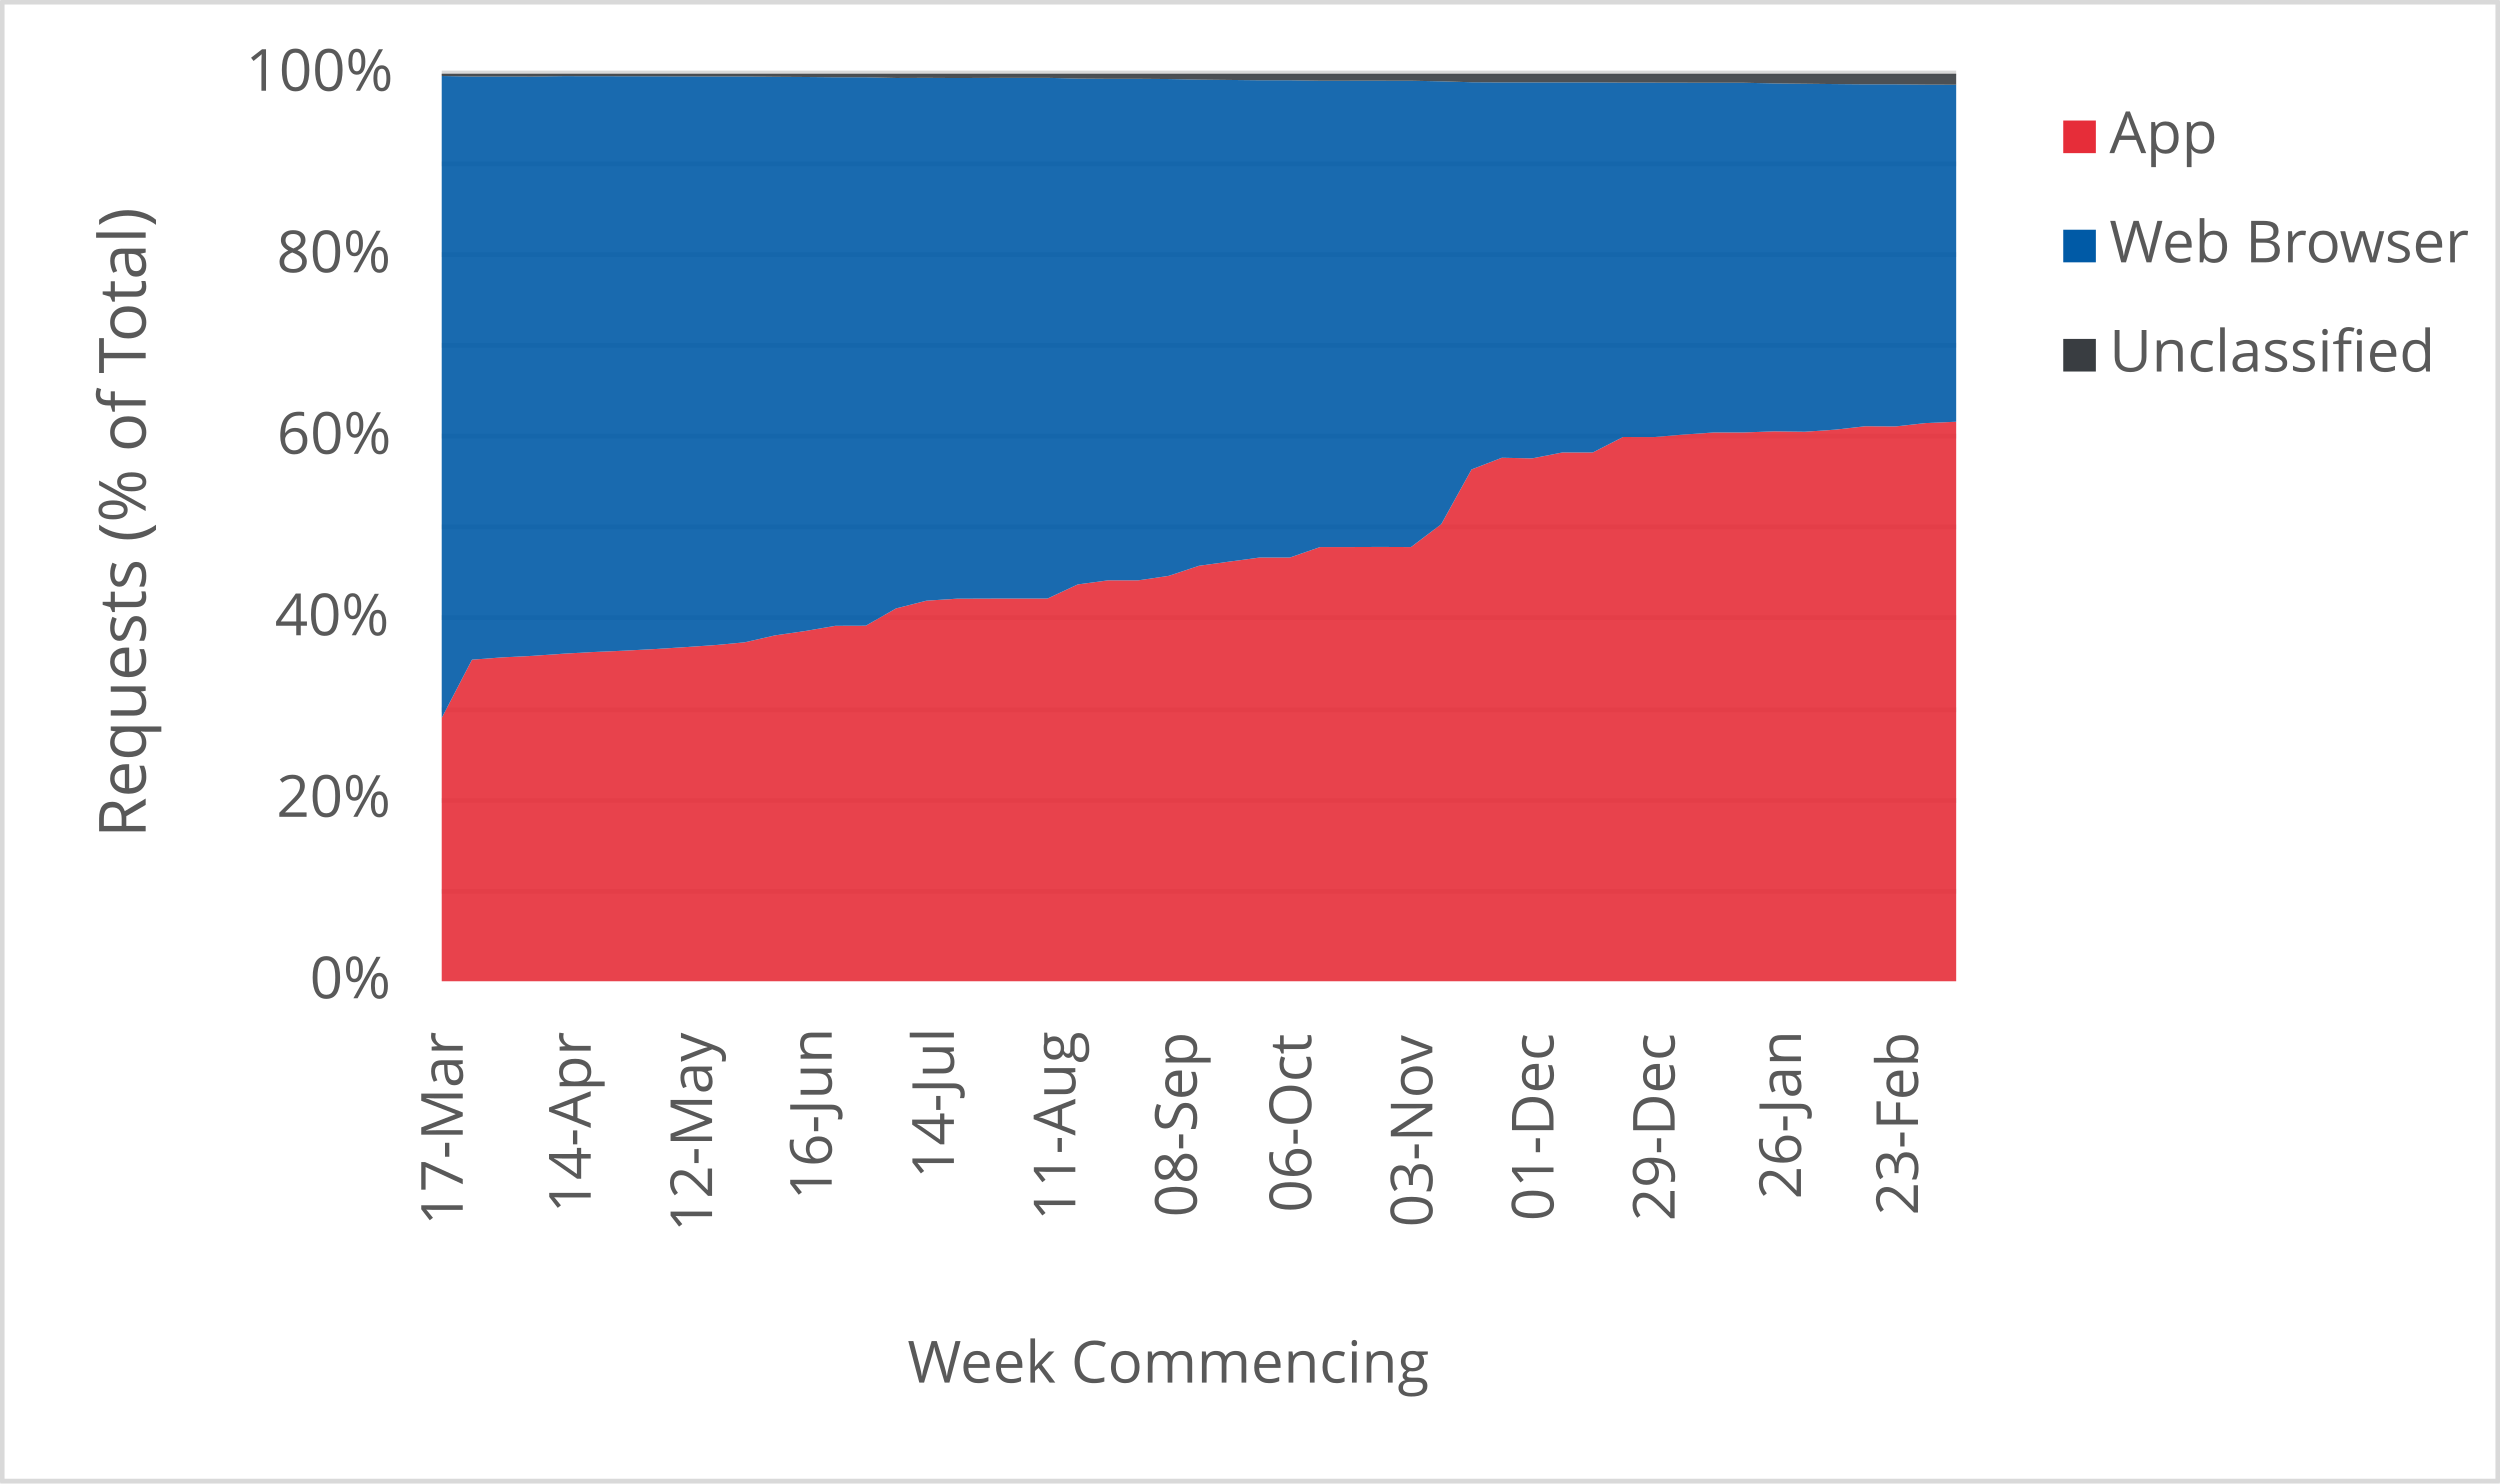
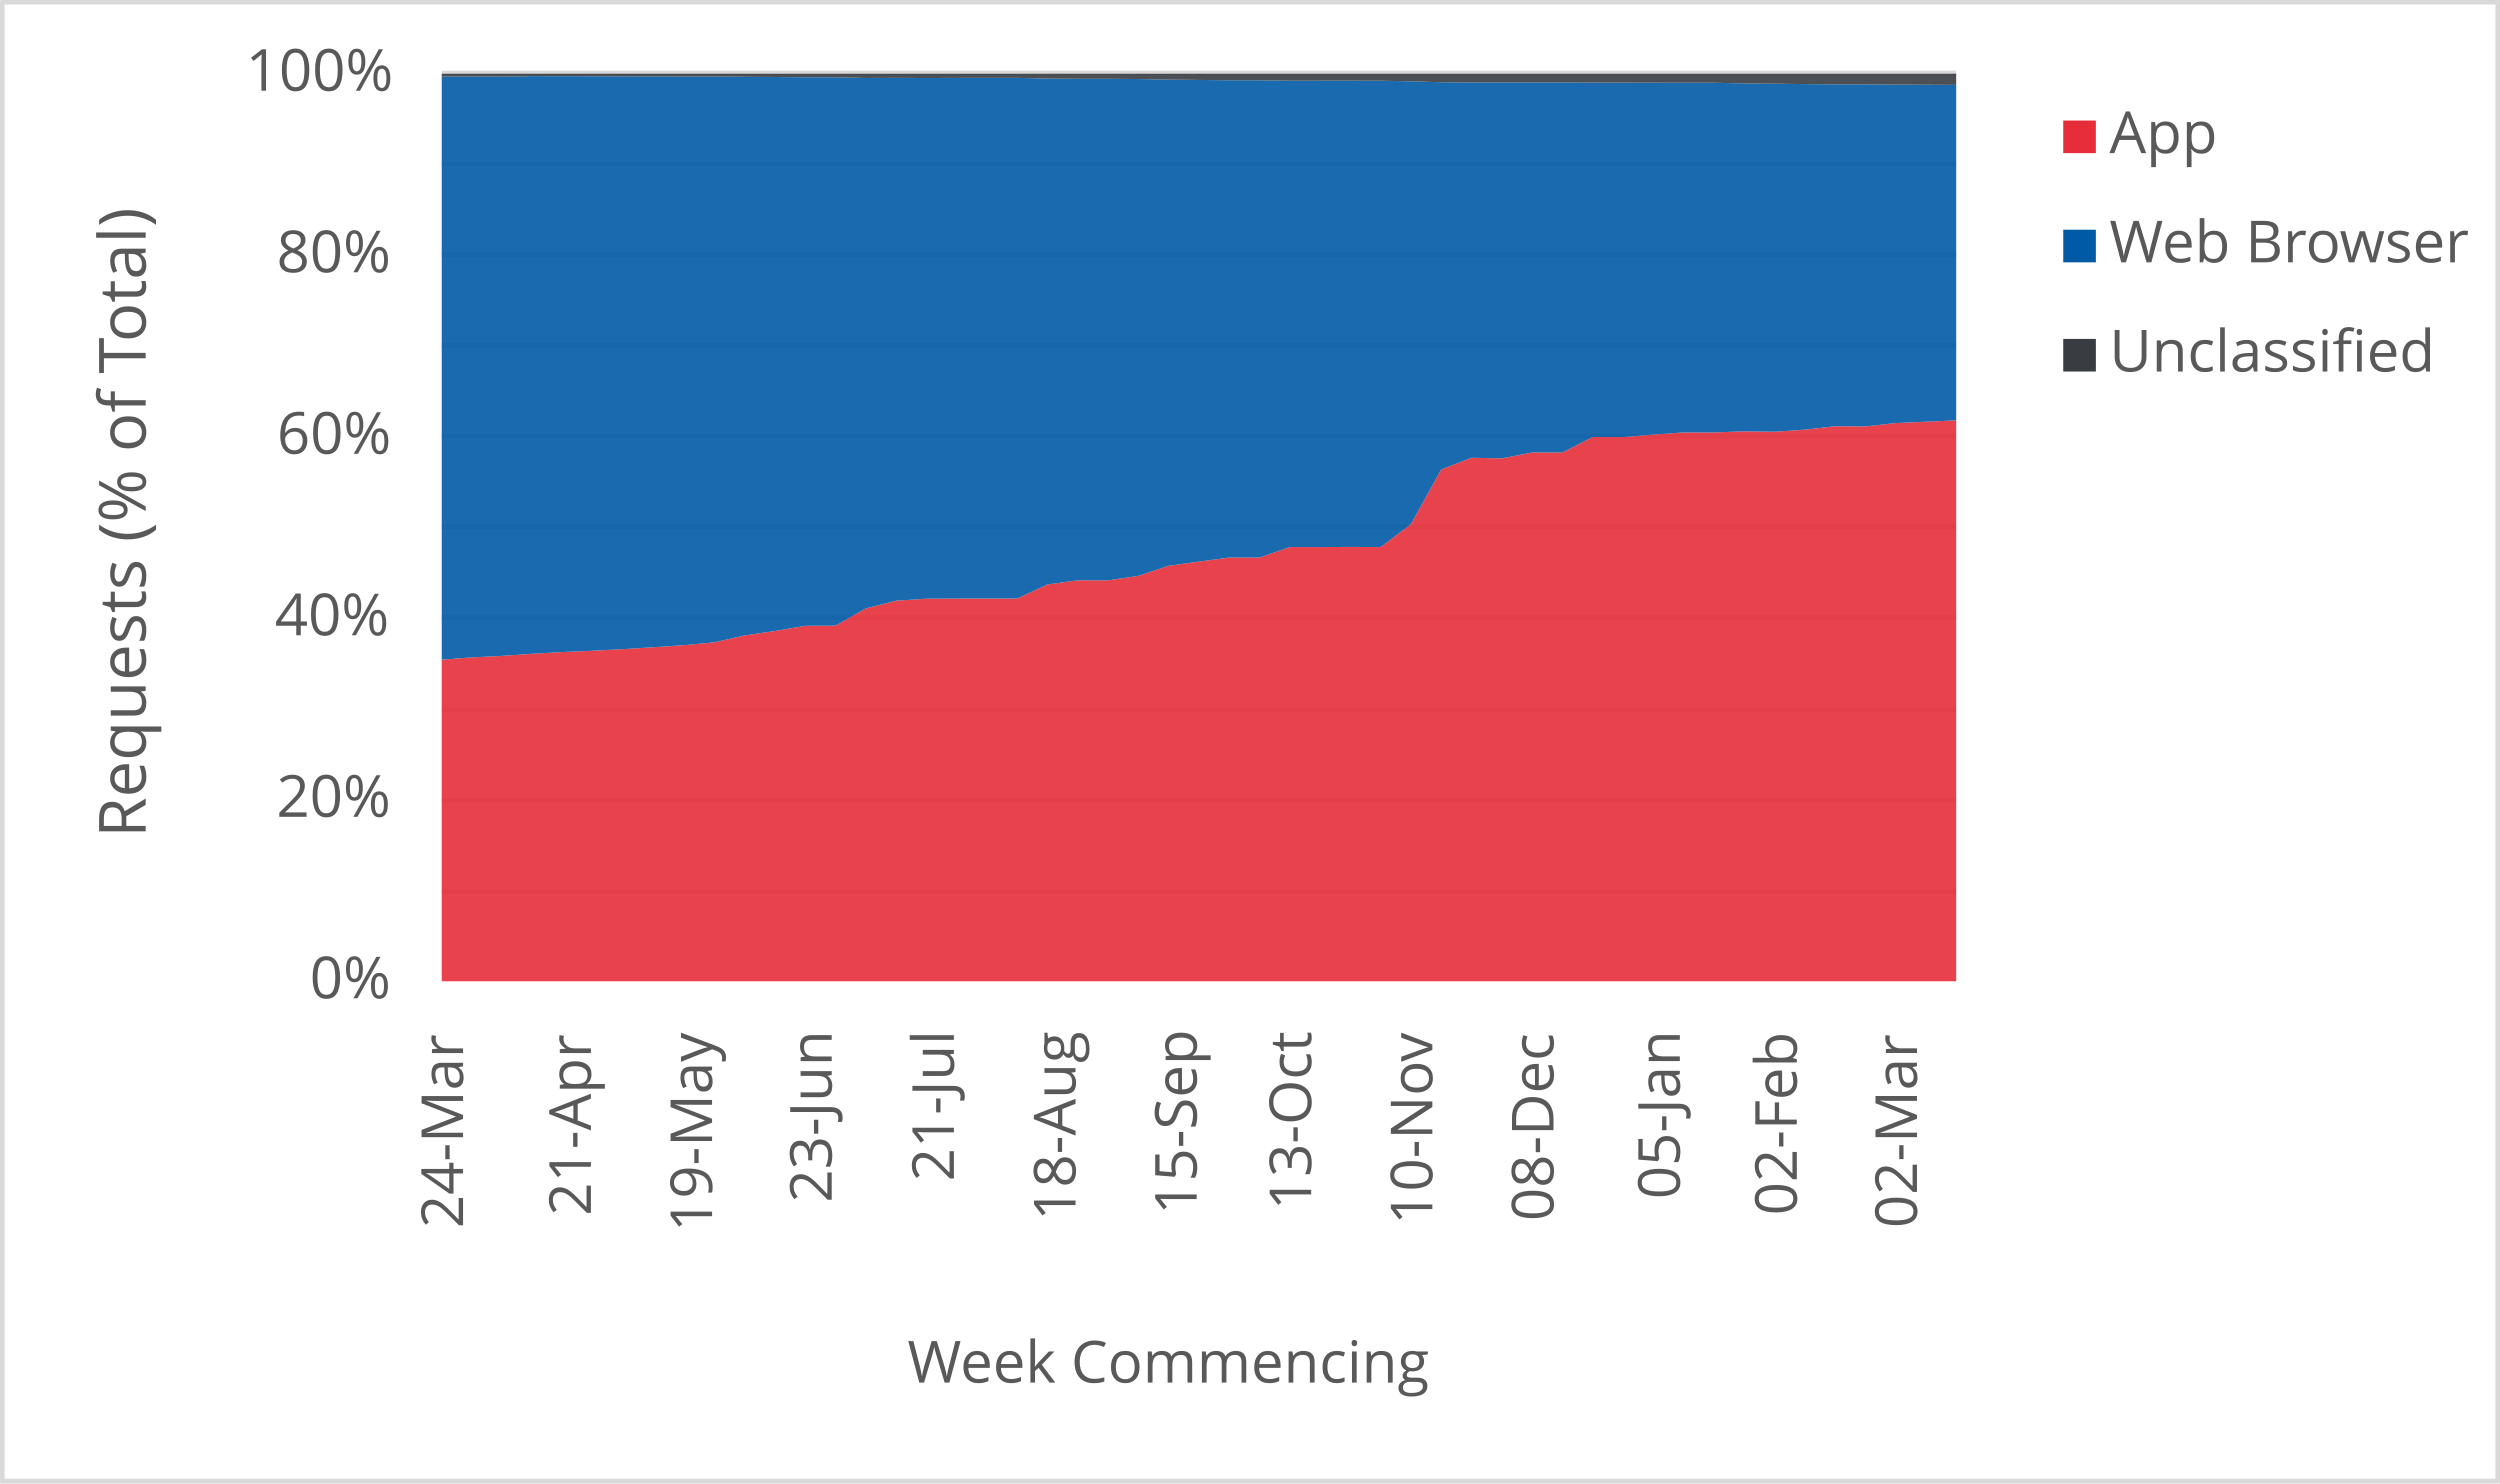
<svg xmlns="http://www.w3.org/2000/svg" width="1763" height="1046" xml:space="preserve" overflow="hidden">
  <defs>
    <clipPath id="clip0">
      <rect x="2917" y="346" width="1763" height="1046" />
    </clipPath>
  </defs>
  <g clip-path="url(#clip0)" transform="translate(-2917 -346)">
    <rect x="2918" y="347" width="1760" height="1043" fill="#FFFFFF" />
    <g>
      <path d="    M3228.5 974.532 4296.5 974.532    M3228.5 910.53 4296.5 910.53    M3228.5 846.528 4296.5 846.528    M3228.5 781.526 4296.5 781.526    M3228.5 717.524 4296.5 717.524    M3228.5 653.522 4296.5 653.522    M3228.5 589.52 4296.5 589.52    M3228.5 525.517 4296.5 525.517    M3228.5 461.515 4296.5 461.515    M3228.5 397.5 4296.5 397.5" stroke="#D9D9D9" stroke-width="3.438" stroke-linejoin="round" stroke-miterlimit="10" fill="none" />
    </g>
    <g>
      <path d="M 1038.5 4296.5 1038.5" stroke="#D9D9D9" stroke-width="3.438" stroke-linejoin="round" stroke-miterlimit="10" fill="none" fill-rule="evenodd" />
    </g>
    <g>
-       <text fill="#595959" font-family="Verdana,Open Sans,DejaVu Sans,sans-serif" font-weight="400" font-size="41" transform="matrix(6.12323e-17 -1 1 6.12323e-17 3243.334 1210.289)">17-Mar</text>
+       <text fill="#595959" font-family="Verdana,Open Sans,DejaVu Sans,sans-serif" font-weight="400" font-size="41" transform="matrix(6.12323e-17 -1 1 6.12323e-17 3243.545 1212.051)">24-Mar</text>
    </g>
    <g>
-       <text fill="#595959" font-family="Verdana,Open Sans,DejaVu Sans,sans-serif" font-weight="400" font-size="41" transform="matrix(6.12323e-17 -1 1 6.12323e-17 3333.579 1201.541)">14-Apr</text>
+       <text fill="#595959" font-family="Verdana,Open Sans,DejaVu Sans,sans-serif" font-weight="400" font-size="41" transform="matrix(6.12323e-17 -1 1 6.12323e-17 3333.709 1203.302)">21-Apr</text>
    </g>
    <g>
-       <text fill="#595959" font-family="Verdana,Open Sans,DejaVu Sans,sans-serif" font-weight="400" font-size="41" transform="matrix(6.12323e-17 -1 1 6.12323e-17 3419.149 1214.753)">12-May</text>
+       <text fill="#595959" font-family="Verdana,Open Sans,DejaVu Sans,sans-serif" font-weight="400" font-size="41" transform="matrix(6.12323e-17 -1 1 6.12323e-17 3419.149 1214.753)">19-May</text>
    </g>
    <g>
-       <text fill="#595959" font-family="Verdana,Open Sans,DejaVu Sans,sans-serif" font-weight="400" font-size="41" transform="matrix(6.12323e-17 -1 1 6.12323e-17 3503.518 1192.291)">16-Jun</text>
+       <text fill="#595959" font-family="Verdana,Open Sans,DejaVu Sans,sans-serif" font-weight="400" font-size="41" transform="matrix(6.12323e-17 -1 1 6.12323e-17 3503.518 1194.053)">23-Jun</text>
    </g>
    <g>
-       <text fill="#595959" font-family="Verdana,Open Sans,DejaVu Sans,sans-serif" font-weight="400" font-size="41" transform="matrix(6.12323e-17 -1 1 6.12323e-17 3589.689 1177.277)">14-Jul</text>
+       <text fill="#595959" font-family="Verdana,Open Sans,DejaVu Sans,sans-serif" font-weight="400" font-size="41" transform="matrix(6.12323e-17 -1 1 6.12323e-17 3589.689 1179.039)">21-Jul</text>
    </g>
    <g>
-       <text fill="#595959" font-family="Verdana,Open Sans,DejaVu Sans,sans-serif" font-weight="400" font-size="41" transform="matrix(6.12323e-17 -1 1 6.12323e-17 3675.319 1206.906)">11-Aug</text>
+       <text fill="#595959" font-family="Verdana,Open Sans,DejaVu Sans,sans-serif" font-weight="400" font-size="41" transform="matrix(6.12323e-17 -1 1 6.12323e-17 3675.469 1206.906)">18-Aug</text>
    </g>
    <g>
-       <text fill="#595959" font-family="Verdana,Open Sans,DejaVu Sans,sans-serif" font-weight="400" font-size="41" transform="matrix(6.12323e-17 -1 1 6.12323e-17 3760.929 1204.383)">08-Sep</text>
+       <text fill="#595959" font-family="Verdana,Open Sans,DejaVu Sans,sans-serif" font-weight="400" font-size="41" transform="matrix(6.12323e-17 -1 1 6.12323e-17 3760.909 1202.662)">15-Sep</text>
    </g>
    <g>
-       <text fill="#595959" font-family="Verdana,Open Sans,DejaVu Sans,sans-serif" font-weight="400" font-size="41" transform="matrix(6.12323e-17 -1 1 6.12323e-17 3841.645 1201.1)">06-Oct</text>
+       <text fill="#595959" font-family="Verdana,Open Sans,DejaVu Sans,sans-serif" font-weight="400" font-size="41" transform="matrix(6.12323e-17 -1 1 6.12323e-17 3841.645 1199.378)">13-Oct</text>
    </g>
    <g>
-       <text fill="#595959" font-family="Verdana,Open Sans,DejaVu Sans,sans-serif" font-weight="400" font-size="41" transform="matrix(6.12323e-17 -1 1 6.12323e-17 3927.085 1211.43)">03-Nov</text>
+       <text fill="#595959" font-family="Verdana,Open Sans,DejaVu Sans,sans-serif" font-weight="400" font-size="41" transform="matrix(6.12323e-17 -1 1 6.12323e-17 3927.085 1209.708)">10-Nov</text>
    </g>
    <g>
-       <text fill="#595959" font-family="Verdana,Open Sans,DejaVu Sans,sans-serif" font-weight="400" font-size="41" transform="matrix(6.12323e-17 -1 1 6.12323e-17 4012.525 1207.086)">01-Dec</text>
+       <text fill="#595959" font-family="Verdana,Open Sans,DejaVu Sans,sans-serif" font-weight="400" font-size="41" transform="matrix(6.12323e-17 -1 1 6.12323e-17 4012.525 1207.086)">08-Dec</text>
    </g>
    <g>
-       <text fill="#595959" font-family="Verdana,Open Sans,DejaVu Sans,sans-serif" font-weight="400" font-size="41" transform="matrix(6.12323e-17 -1 1 6.12323e-17 4097.945 1207.126)">29-Dec</text>
+       <text fill="#595959" font-family="Verdana,Open Sans,DejaVu Sans,sans-serif" font-weight="400" font-size="41" transform="matrix(6.12323e-17 -1 1 6.12323e-17 4101.618 1191.651)">05-Jan</text>
    </g>
    <g>
-       <text fill="#595959" font-family="Verdana,Open Sans,DejaVu Sans,sans-serif" font-weight="400" font-size="41" transform="matrix(6.12323e-17 -1 1 6.12323e-17 4187.038 1191.691)">26-Jan</text>
+       <text fill="#595959" font-family="Verdana,Open Sans,DejaVu Sans,sans-serif" font-weight="400" font-size="41" transform="matrix(6.12323e-17 -1 1 6.12323e-17 4184.115 1203.042)">02-Feb</text>
    </g>
    <g>
-       <text fill="#595959" font-family="Verdana,Open Sans,DejaVu Sans,sans-serif" font-weight="400" font-size="41" transform="matrix(6.12323e-17 -1 1 6.12323e-17 4269.555 1203.082)">23-Feb</text>
+       <text fill="#595959" font-family="Verdana,Open Sans,DejaVu Sans,sans-serif" font-weight="400" font-size="41" transform="matrix(6.12323e-17 -1 1 6.12323e-17 4268.845 1212.011)">02-Mar</text>
    </g>
    <g>
      <text fill="#595959" font-family="Verdana,Open Sans,DejaVu Sans,sans-serif" font-weight="400" font-size="41" transform="matrix(1 0 0 1 3135.448 1050)">0%</text>
    </g>
    <g>
      <text fill="#595959" font-family="Verdana,Open Sans,DejaVu Sans,sans-serif" font-weight="400" font-size="41" transform="matrix(1 0 0 1 3111.965 922)">20%</text>
    </g>
    <g>
      <text fill="#595959" font-family="Verdana,Open Sans,DejaVu Sans,sans-serif" font-weight="400" font-size="41" transform="matrix(1 0 0 1 3110.824 794)">40%</text>
    </g>
    <g>
      <text fill="#595959" font-family="Verdana,Open Sans,DejaVu Sans,sans-serif" font-weight="400" font-size="41" transform="matrix(1 0 0 1 3112.306 666)">60%</text>
    </g>
    <g>
      <text fill="#595959" font-family="Verdana,Open Sans,DejaVu Sans,sans-serif" font-weight="400" font-size="41" transform="matrix(1 0 0 1 3112.045 538)">80%</text>
    </g>
    <g>
      <text fill="#595959" font-family="Verdana,Open Sans,DejaVu Sans,sans-serif" font-weight="400" font-size="41" transform="matrix(1 0 0 1 3090.284 410)">100%</text>
    </g>
    <g>
      <text fill="#595959" font-family="Verdana,Open Sans,DejaVu Sans,sans-serif" font-weight="400" font-size="41" transform="matrix(1 0 0 1 3556.971 1321)">Week Commencing</text>
    </g>
    <g>
      <text fill="#595959" font-family="Verdana,Open Sans,DejaVu Sans,sans-serif" font-weight="400" font-size="46" transform="matrix(6.12323e-17 -1 1 6.12323e-17 3019.73 936.7666)">Requests (% of Total)</text>
    </g>
    <rect x="2918.5" y="347.5" width="1760" height="1043" stroke="#D9D9D9" stroke-width="3.438" stroke-linejoin="round" stroke-miterlimit="10" fill="none" />
    <g>
-       <path d="M3228.5 1038 3249.86 1038 3271.22 1038 3292.58 1038 3313.94 1038 3335.3 1038 3356.66 1038 3378.02 1038 3399.38 1038 3420.74 1038 3442.1 1038 3463.46 1038 3484.82 1038 3506.18 1038 3527.54 1038 3548.9 1038 3570.26 1038 3591.62 1038 3612.98 1038 3634.34 1038 3655.7 1038 3677.06 1038 3698.42 1038 3719.78 1038 3741.14 1038 3762.5 1038 3783.86 1038 3805.22 1038 3826.58 1038 3847.94 1038 3869.3 1038 3890.66 1038 3912.02 1038 3933.38 1038 3954.74 1038 3976.1 1038 3997.46 1038 4018.82 1038 4040.18 1038 4061.54 1038 4082.9 1038 4104.26 1038 4125.62 1038 4146.98 1038 4168.34 1038 4189.7 1038 4211.06 1038 4232.42 1038 4253.78 1038 4275.14 1038 4296.5 1038 4296.5 643.401 4275.14 644.334 4253.78 646.712 4232.42 646.595 4211.06 648.996 4189.7 650.458 4168.34 650.183 4146.98 650.951 4125.62 650.969 4104.26 652.452 4082.9 654.244 4061.54 654.178 4040.18 665.101 4018.82 665.069 3997.46 669.251 3976.1 668.802 3954.74 677.031 3933.38 715.633 3912.02 731.79 3890.66 731.695 3869.3 731.781 3847.94 731.771 3826.58 739.179 3805.22 739.172 3783.86 742.046 3762.5 744.982 3741.14 752.092 3719.78 755.239 3698.42 755.25 3677.06 758.13 3655.7 768.087 3634.34 768.062 3612.98 768.117 3591.62 768.202 3570.26 769.607 3548.9 775.05 3527.54 787.236 3506.18 787.309 3484.82 790.965 3463.46 794.081 3442.1 798.971 3420.74 800.958 3399.38 802.407 3378.02 803.757 3356.66 804.88 3335.3 805.789 3313.94 807.011 3292.58 808.499 3271.22 809.572 3249.86 811.203 3228.5 852.254 3228.5 1038Z" fill="#e62d39" opacity="0.9" />
+       <path d="M3228.5 1038 3249.86 1038 3271.22 1038 3292.58 1038 3313.94 1038 3335.3 1038 3356.66 1038 3378.02 1038 3399.38 1038 3420.74 1038 3442.1 1038 3463.46 1038 3484.82 1038 3506.18 1038 3527.54 1038 3548.9 1038 3570.26 1038 3591.62 1038 3612.98 1038 3634.34 1038 3655.7 1038 3677.06 1038 3698.42 1038 3719.78 1038 3741.14 1038 3762.5 1038 3783.86 1038 3805.22 1038 3826.58 1038 3847.94 1038 3869.3 1038 3890.66 1038 3912.02 1038 3933.38 1038 3954.74 1038 3976.1 1038 3997.46 1038 4018.82 1038 4040.18 1038 4061.54 1038 4082.9 1038 4104.26 1038 4125.62 1038 4146.98 1038 4168.34 1038 4189.7 1038 4211.06 1038 4232.42 1038 4253.78 1038 4275.14 1038 4296.5 1038 4296.5 642.444 4275.14 643.401 4253.78 644.334 4232.42 646.712 4211.06 646.595 4189.7 648.996 4168.34 650.458 4146.98 650.183 4125.62 650.951 4104.26 650.969 4082.9 652.452 4061.54 654.244 4040.18 654.178 4018.82 665.101 3997.46 665.069 3976.1 669.251 3954.74 668.802 3933.38 677.031 3912.02 715.633 3890.66 731.79 3869.3 731.695 3847.94 731.781 3826.58 731.771 3805.22 739.179 3783.86 739.172 3762.5 742.046 3741.14 744.982 3719.78 752.092 3698.42 755.239 3677.06 755.25 3655.7 758.13 3634.34 768.087 3612.98 768.062 3591.62 768.117 3570.26 768.202 3548.9 769.607 3527.54 775.05 3506.18 787.236 3484.82 787.309 3463.46 790.965 3442.1 794.081 3420.74 798.971 3399.38 800.958 3378.02 802.407 3356.66 803.757 3335.3 804.88 3313.94 805.789 3292.58 807.011 3271.22 808.499 3249.86 809.572 3228.5 811.203 3228.5 1038Z" fill="#e62d39" opacity="0.9" />
    </g>
    <g>
-       <path d="M3228.5 852.254 3249.86 811.203 3271.22 809.572 3292.58 808.499 3313.94 807.011 3335.3 805.789 3356.66 804.88 3378.02 803.757 3399.38 802.407 3420.74 800.958 3442.1 798.971 3463.46 794.081 3484.82 790.965 3506.18 787.309 3527.54 787.236 3548.9 775.05 3570.26 769.607 3591.62 768.202 3612.98 768.117 3634.34 768.062 3655.7 768.087 3677.06 758.13 3698.42 755.25 3719.78 755.239 3741.14 752.092 3762.5 744.982 3783.86 742.046 3805.22 739.172 3826.58 739.179 3847.94 731.771 3869.3 731.781 3890.66 731.695 3912.02 731.79 3933.38 715.633 3954.74 677.031 3976.1 668.802 3997.46 669.251 4018.82 665.069 4040.18 665.101 4061.54 654.178 4082.9 654.244 4104.26 652.452 4125.62 650.969 4146.98 650.951 4168.34 650.183 4189.7 650.458 4211.06 648.996 4232.42 646.595 4253.78 646.712 4275.14 644.334 4296.5 643.401 4296.5 405.758 4275.14 405.689 4253.78 405.485 4232.42 405.491 4211.06 405.287 4189.7 405.054 4168.34 404.827 4146.98 404.36 4125.62 404.361 4104.26 404.313 4082.9 404.269 4061.54 404.255 4040.18 404.101 4018.82 404.099 3997.46 404.096 3976.1 404.129 3954.74 403.996 3933.38 403.349 3912.02 402.925 3890.66 402.907 3869.3 402.909 3847.94 402.93 3826.58 402.603 3805.22 402.61 3783.86 402.372 3762.5 402.145 3741.14 401.736 3719.78 401.57 3698.42 401.571 3677.06 401.408 3655.7 400.892 3634.34 400.889 3612.98 400.939 3591.62 401.027 3570.26 400.909 3548.9 400.992 3527.54 400.488 3506.18 400.496 3484.82 400.292 3463.46 400.158 3442.1 399.929 3420.74 399.933 3399.38 399.88 3378.02 399.831 3356.66 399.774 3335.3 399.725 3313.94 399.705 3292.58 400.004 3271.22 399.96 3249.86 399.991 3228.5 399.584 3228.5 852.254Z" fill="#005aa6" opacity="0.9" />
+       <path d="M3228.5 811.203 3249.86 809.572 3271.22 808.499 3292.58 807.011 3313.94 805.789 3335.3 804.88 3356.66 803.757 3378.02 802.407 3399.38 800.958 3420.74 798.971 3442.1 794.081 3463.46 790.965 3484.82 787.309 3506.18 787.236 3527.54 775.05 3548.9 769.607 3570.26 768.202 3591.62 768.117 3612.98 768.062 3634.34 768.087 3655.7 758.13 3677.06 755.25 3698.42 755.239 3719.78 752.092 3741.14 744.982 3762.5 742.046 3783.86 739.172 3805.22 739.179 3826.58 731.771 3847.94 731.781 3869.3 731.695 3890.66 731.79 3912.02 715.633 3933.38 677.031 3954.74 668.802 3976.1 669.251 3997.46 665.069 4018.82 665.101 4040.18 654.178 4061.54 654.244 4082.9 652.452 4104.26 650.969 4125.62 650.951 4146.98 650.183 4168.34 650.458 4189.7 648.996 4211.06 646.595 4232.42 646.712 4253.78 644.334 4275.14 643.401 4296.5 642.444 4296.5 405.858 4275.14 405.758 4253.78 405.689 4232.42 405.485 4211.06 405.491 4189.7 405.287 4168.34 405.054 4146.98 404.827 4125.62 404.36 4104.26 404.361 4082.9 404.313 4061.54 404.269 4040.18 404.255 4018.82 404.101 3997.46 404.099 3976.1 404.096 3954.74 404.129 3933.38 403.996 3912.02 403.349 3890.66 402.925 3869.3 402.907 3847.94 402.909 3826.58 402.93 3805.22 402.603 3783.86 402.61 3762.5 402.372 3741.14 402.145 3719.78 401.736 3698.42 401.57 3677.06 401.571 3655.7 401.408 3634.34 400.892 3612.98 400.889 3591.62 400.939 3570.26 401.027 3548.9 400.909 3527.54 400.992 3506.18 400.488 3484.82 400.496 3463.46 400.292 3442.1 400.158 3420.74 399.929 3399.38 399.933 3378.02 399.88 3356.66 399.831 3335.3 399.774 3313.94 399.725 3292.58 399.705 3271.22 400.004 3249.86 399.96 3228.5 399.991 3228.5 811.203Z" fill="#005aa6" opacity="0.9" />
    </g>
    <g>
-       <path d="M3228.5 399.584 3249.86 399.991 3271.22 399.96 3292.58 400.004 3313.94 399.705 3335.3 399.725 3356.66 399.774 3378.02 399.831 3399.38 399.88 3420.74 399.933 3442.1 399.929 3463.46 400.158 3484.82 400.292 3506.18 400.496 3527.54 400.488 3548.9 400.992 3570.26 400.909 3591.62 401.027 3612.98 400.939 3634.34 400.889 3655.7 400.892 3677.06 401.408 3698.42 401.571 3719.78 401.57 3741.14 401.736 3762.5 402.145 3783.86 402.372 3805.22 402.61 3826.58 402.603 3847.94 402.93 3869.3 402.909 3890.66 402.907 3912.02 402.925 3933.38 403.349 3954.74 403.996 3976.1 404.129 3997.46 404.096 4018.82 404.099 4040.18 404.101 4061.54 404.255 4082.9 404.269 4104.26 404.313 4125.62 404.361 4146.98 404.36 4168.34 404.827 4189.7 405.054 4211.06 405.287 4232.42 405.491 4253.78 405.485 4275.14 405.689 4296.5 405.758 4296.5 398 4275.14 398 4253.78 398 4232.42 398 4211.06 398 4189.7 398 4168.34 398 4146.98 398 4125.62 398 4104.26 398 4082.9 398 4061.54 398 4040.18 398 4018.82 398 3997.46 398 3976.1 398 3954.74 398 3933.38 398 3912.02 398 3890.66 398 3869.3 398 3847.94 398 3826.58 398 3805.22 398 3783.86 398 3762.5 398 3741.14 398 3719.78 398 3698.42 398 3677.06 398 3655.7 398 3634.34 398 3612.98 398 3591.62 398 3570.26 398 3548.9 398 3527.54 398 3506.18 398 3484.82 398 3463.46 398 3442.1 398 3420.74 398 3399.38 398 3378.02 398 3356.66 398 3335.3 398 3313.94 398 3292.58 398 3271.22 398 3249.86 398 3228.5 398 3228.5 399.584Z" fill="#393d41" opacity="0.9" />
+       <path d="M3228.5 399.991 3249.86 399.96 3271.22 400.004 3292.58 399.705 3313.94 399.725 3335.3 399.774 3356.66 399.831 3378.02 399.88 3399.38 399.933 3420.74 399.929 3442.1 400.158 3463.46 400.292 3484.82 400.496 3506.18 400.488 3527.54 400.992 3548.9 400.909 3570.26 401.027 3591.62 400.939 3612.98 400.889 3634.34 400.892 3655.7 401.408 3677.06 401.571 3698.42 401.57 3719.78 401.736 3741.14 402.145 3762.5 402.372 3783.86 402.61 3805.22 402.603 3826.58 402.93 3847.94 402.909 3869.3 402.907 3890.66 402.925 3912.02 403.349 3933.38 403.996 3954.74 404.129 3976.1 404.096 3997.46 404.099 4018.82 404.101 4040.18 404.255 4061.54 404.269 4082.9 404.313 4104.26 404.361 4125.62 404.36 4146.98 404.827 4168.34 405.054 4189.7 405.287 4211.06 405.491 4232.42 405.485 4253.78 405.689 4275.14 405.758 4296.5 405.858 4296.5 398 4275.14 398 4253.78 398 4232.42 398 4211.06 398 4189.7 398 4168.34 398 4146.98 398 4125.62 398 4104.26 398 4082.9 398 4061.54 398 4040.18 398 4018.82 398 3997.46 398 3976.1 398 3954.74 398 3933.38 398 3912.02 398 3890.66 398 3869.3 398 3847.94 398 3826.58 398 3805.22 398 3783.86 398 3762.5 398 3741.14 398 3719.78 398 3698.42 398 3677.06 398 3655.7 398 3634.34 398 3612.98 398 3591.62 398 3570.26 398 3548.9 398 3527.54 398 3506.18 398 3484.82 398 3463.46 398 3442.1 398 3420.74 398 3399.38 398 3378.02 398 3356.66 398 3335.3 398 3313.94 398 3292.58 398 3271.22 398 3249.86 398 3228.5 398 3228.5 399.991Z" fill="#393d41" opacity="0.9" />
    </g>
    <g>
      <rect x="4372" y="431" width="23" height="23" fill="#e62d39" />
    </g>
    <g>
      <text fill="#595959" font-family="Verdana,Open Sans,DejaVu Sans,sans-serif" font-weight="400" font-size="41" transform="matrix(1 0 0 1 4404.56 454)">App</text>
    </g>
    <g>
      <rect x="4372" y="508" width="23" height="23" fill="#005aa6" />
    </g>
    <g>
      <text fill="#595959" font-family="Verdana,Open Sans,DejaVu Sans,sans-serif" font-weight="400" font-size="41" transform="matrix(1 0 0 1 4404.56 531)">Web Browser</text>
    </g>
    <g>
      <rect x="4372" y="585" width="23" height="23" fill="#393d41" />
    </g>
    <g>
      <text fill="#595959" font-family="Verdana,Open Sans,DejaVu Sans,sans-serif" font-weight="400" font-size="41" transform="matrix(1 0 0 1 4404.56 608)">Unclassified</text>
    </g>
  </g>
</svg>
